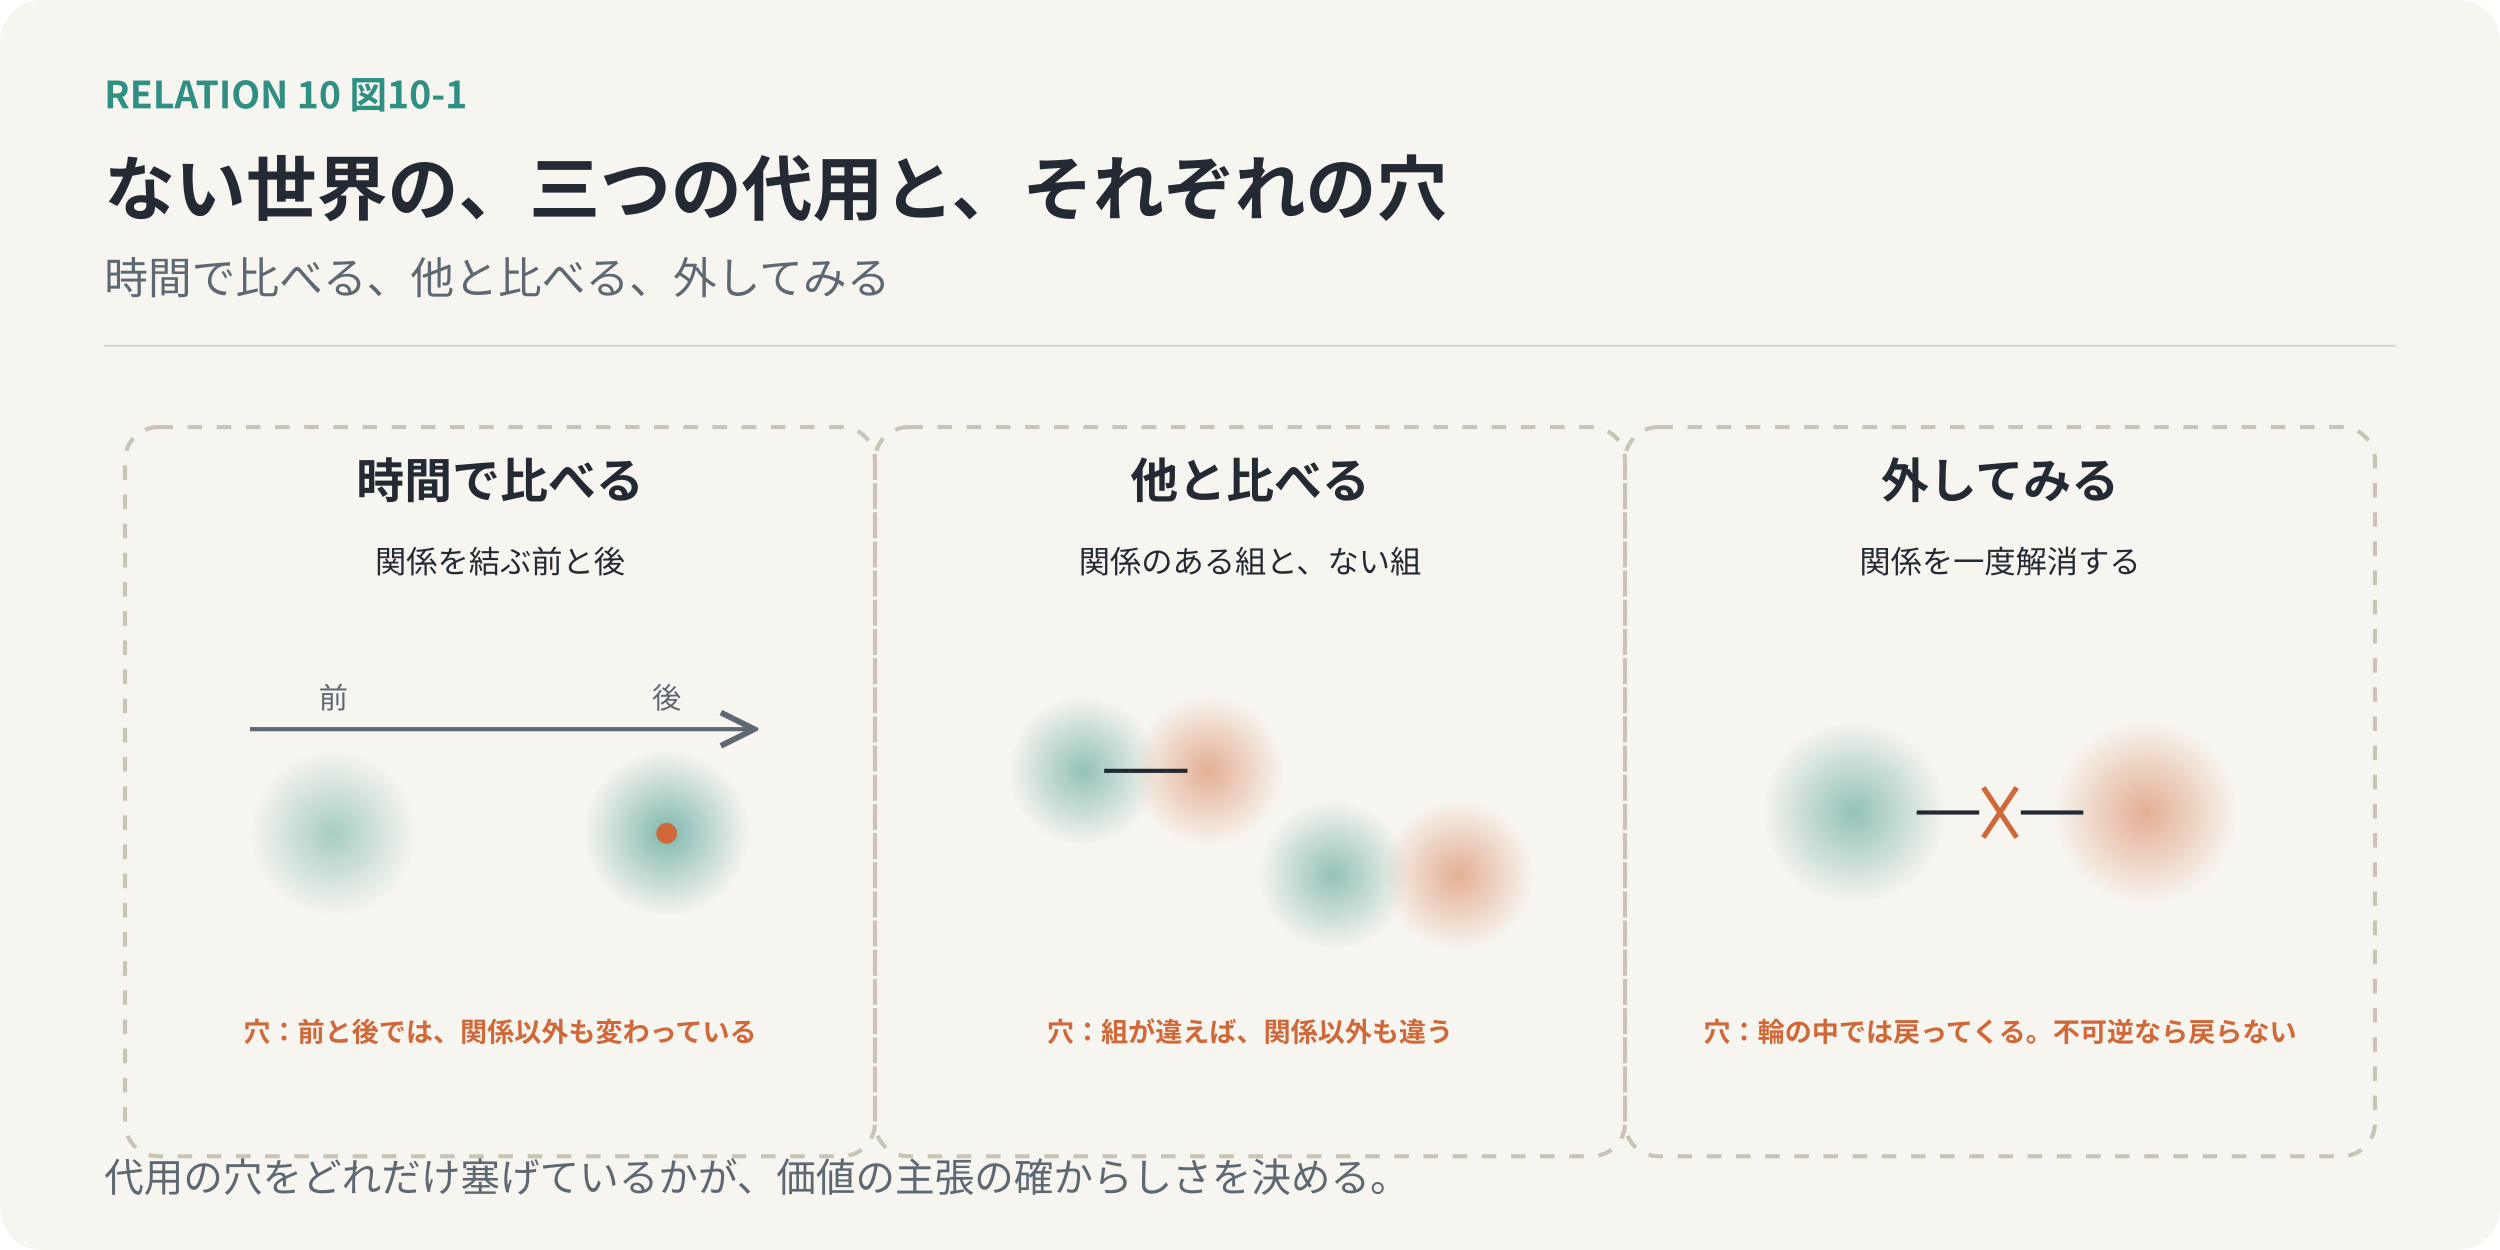
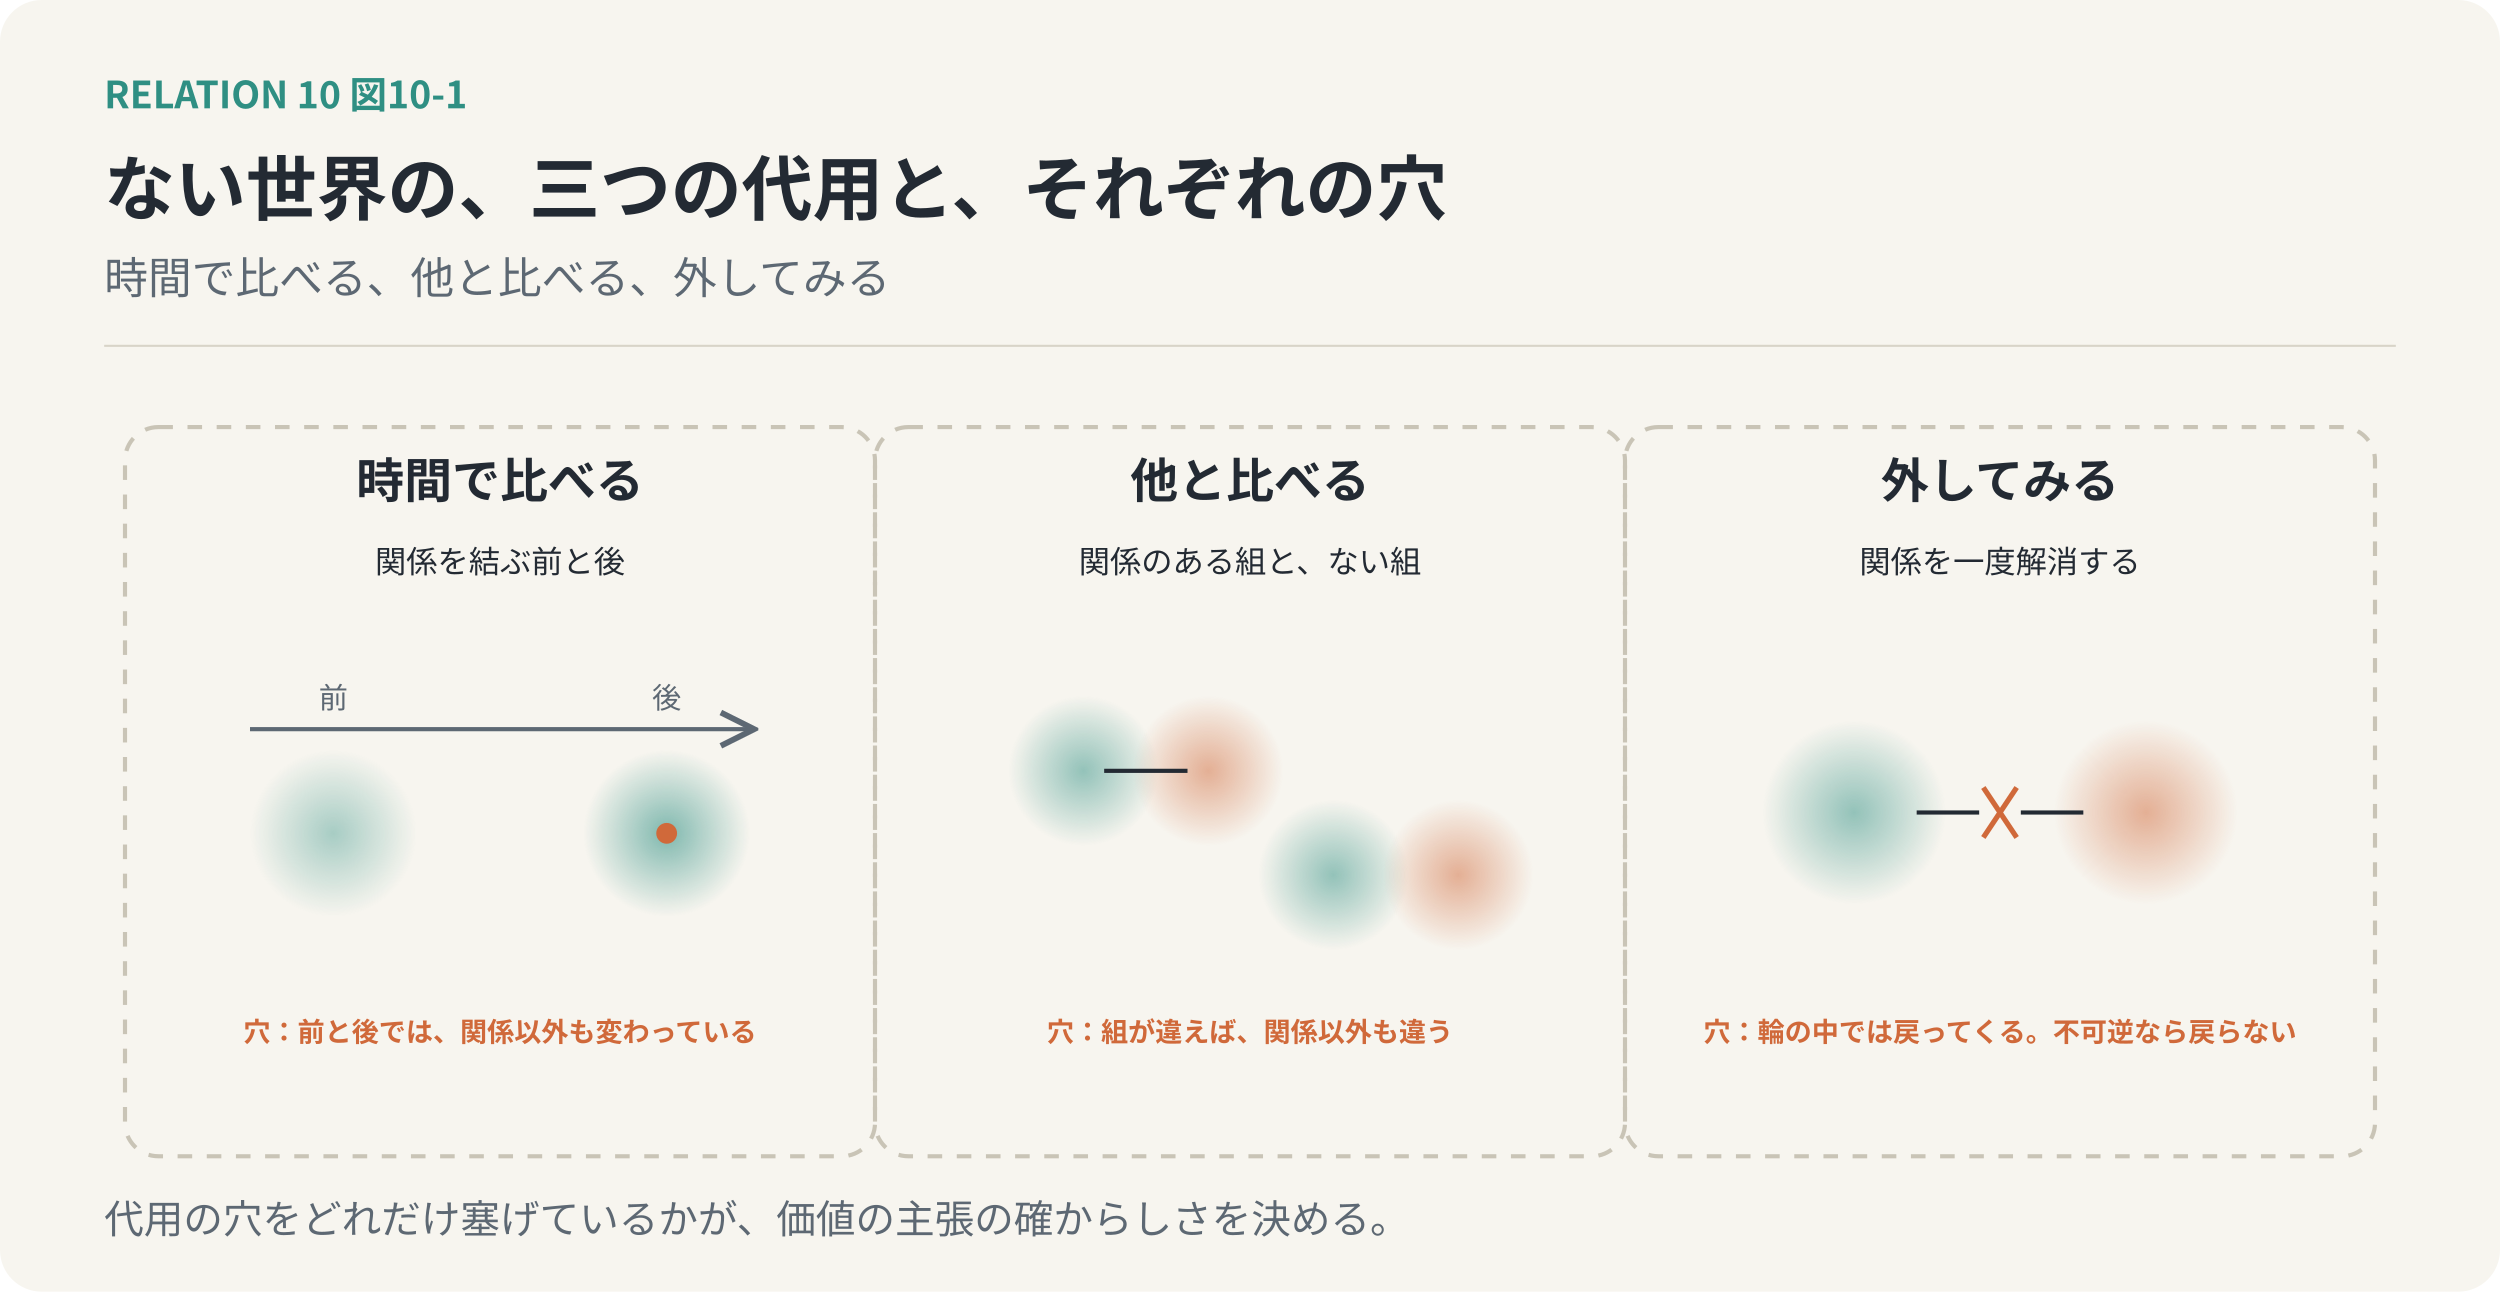
- <svg xmlns="http://www.w3.org/2000/svg" width="1200" height="600" viewBox="0 0 1200 600" role="img" aria-labelledby="title desc">
+ <svg xmlns="http://www.w3.org/2000/svg" width="1200" height="620" viewBox="0 0 1200 620" role="img" aria-labelledby="title desc">
  <defs>
    <marker id="arrow" markerWidth="10" markerHeight="10" refX="8" refY="5" orient="auto-start-reverse">
      <path d="M1,1 L9,5 L1,9" fill="none" stroke="#5d6873" stroke-width="1.4" />
    </marker>
    <radialGradient id="grel101-1">
      <stop offset="0" stop-color="#2f8f83" stop-opacity="0.4" />
      <stop offset="0.55" stop-color="#2f8f83" stop-opacity="0.18" />
      <stop offset="1" stop-color="#2f8f83" stop-opacity="0" />
    </radialGradient>
    <radialGradient id="grel101-2">
      <stop offset="0" stop-color="#2f8f83" stop-opacity="0.6" />
      <stop offset="0.55" stop-color="#2f8f83" stop-opacity="0.27" />
      <stop offset="1" stop-color="#2f8f83" stop-opacity="0" />
    </radialGradient>
    <radialGradient id="grel101-3">
      <stop offset="0" stop-color="#2f8f83" stop-opacity="0.5" />
      <stop offset="0.55" stop-color="#2f8f83" stop-opacity="0.23" />
      <stop offset="1" stop-color="#2f8f83" stop-opacity="0" />
    </radialGradient>
    <radialGradient id="grel101-4">
      <stop offset="0" stop-color="#d0693a" stop-opacity="0.5" />
      <stop offset="0.55" stop-color="#d0693a" stop-opacity="0.23" />
      <stop offset="1" stop-color="#d0693a" stop-opacity="0" />
    </radialGradient>
    <radialGradient id="grel101-5">
      <stop offset="0" stop-color="#2f8f83" stop-opacity="0.5" />
      <stop offset="0.55" stop-color="#2f8f83" stop-opacity="0.23" />
      <stop offset="1" stop-color="#2f8f83" stop-opacity="0" />
    </radialGradient>
    <radialGradient id="grel101-6">
      <stop offset="0" stop-color="#d0693a" stop-opacity="0.5" />
      <stop offset="0.55" stop-color="#d0693a" stop-opacity="0.23" />
      <stop offset="1" stop-color="#d0693a" stop-opacity="0" />
    </radialGradient>
    <radialGradient id="grel101-7">
      <stop offset="0" stop-color="#2f8f83" stop-opacity="0.5" />
      <stop offset="0.55" stop-color="#2f8f83" stop-opacity="0.23" />
      <stop offset="1" stop-color="#2f8f83" stop-opacity="0" />
    </radialGradient>
    <radialGradient id="grel101-8">
      <stop offset="0" stop-color="#d0693a" stop-opacity="0.5" />
      <stop offset="0.55" stop-color="#d0693a" stop-opacity="0.23" />
      <stop offset="1" stop-color="#d0693a" stop-opacity="0" />
    </radialGradient>
  </defs>
-   <rect width="1200" height="600" rx="20" fill="#f7f5ef" />
+   <rect width="1200" height="620" rx="20" fill="#f7f5ef" />
  <g font-family="system-ui, -apple-system, &quot;Hiragino Kaku Gothic ProN&quot;, &quot;Noto Sans CJK JP&quot;, Meiryo, sans-serif">
    <text x="50.0" y="52.0" fill="#2f8f83" font-size="18" text-anchor="start" font-weight="700">RELATION     10     図10-1</text>
    <text x="50.0" y="103.0" fill="#232a33" font-size="34" text-anchor="start" font-weight="700">ない世界の、三つの代用と、それぞれの穴</text>
    <text x="50.0" y="141.0" fill="#5d6873" font-size="21" text-anchor="start" font-weight="400">時間で比べる、他と比べる、外してみる</text>
    <line x1="50.0" y1="166.0" x2="1150.0" y2="166.0" stroke="#d8d4c8" stroke-width="1" />
    <rect x="60" y="205" width="360" height="350" rx="16" fill="none" stroke="#c9c4b6" stroke-width="2" stroke-dasharray="7 7" />
    <text x="240.0" y="239.0" fill="#232a33" font-size="23" text-anchor="middle" font-weight="700">時間で比べる</text>
    <text x="240.0" y="275.0" fill="#232a33" font-size="15" text-anchor="middle" font-weight="400">関係を結ぶ前と後</text>
    <line x1="120.0" y1="350.0" x2="360.0" y2="350.0" stroke="#5d6873" stroke-width="2" marker-end="url(#arrow)" />
    <text x="160.0" y="340.0" fill="#5d6873" font-size="14" text-anchor="middle" font-weight="400">前</text>
    <text x="320.0" y="340.0" fill="#5d6873" font-size="14" text-anchor="middle" font-weight="400">後</text>
    <circle cx="160.0" cy="400.0" r="40" fill="url(#grel101-1)" />
    <circle cx="320.0" cy="400.0" r="40" fill="url(#grel101-2)" />
    <circle cx="320.0" cy="400.0" r="5" fill="#d0693a" />
    <text x="240.0" y="500.0" fill="#d0693a" font-size="13" text-anchor="middle" font-weight="700">穴：前と後では、関係以外も変わっている</text>
    <rect x="420" y="205" width="360" height="350" rx="16" fill="none" stroke="#c9c4b6" stroke-width="2" stroke-dasharray="7 7" />
    <text x="600.0" y="239.0" fill="#232a33" font-size="23" text-anchor="middle" font-weight="700">他と比べる</text>
    <text x="600.0" y="275.0" fill="#232a33" font-size="15" text-anchor="middle" font-weight="400">関係のある組と、ない組</text>
    <circle cx="520.0" cy="370.0" r="36" fill="url(#grel101-3)" />
    <circle cx="580.0" cy="370.0" r="36" fill="url(#grel101-4)" />
    <line x1="530.0" y1="370.0" x2="570.0" y2="370.0" stroke="#232a33" stroke-width="2" />
    <circle cx="640.0" cy="420.0" r="36" fill="url(#grel101-5)" />
    <circle cx="700.0" cy="420.0" r="36" fill="url(#grel101-6)" />
    <text x="600.0" y="500.0" fill="#d0693a" font-size="13" text-anchor="middle" font-weight="700">穴：組が違えば、関係以外も違う</text>
    <rect x="780" y="205" width="360" height="350" rx="16" fill="none" stroke="#c9c4b6" stroke-width="2" stroke-dasharray="7 7" />
    <text x="960.0" y="239.0" fill="#232a33" font-size="23" text-anchor="middle" font-weight="700">外してみる</text>
    <text x="960.0" y="275.0" fill="#232a33" font-size="15" text-anchor="middle" font-weight="400">関係を一度解消する</text>
    <circle cx="890.0" cy="390.0" r="44" fill="url(#grel101-7)" />
    <circle cx="1030.0" cy="390.0" r="44" fill="url(#grel101-8)" />
    <line x1="920.0" y1="390.0" x2="950.0" y2="390.0" stroke="#232a33" stroke-width="2" />
    <line x1="970.0" y1="390.0" x2="1000.0" y2="390.0" stroke="#232a33" stroke-width="2" />
    <line x1="952.0" y1="378.0" x2="968.0" y2="402.0" stroke="#d0693a" stroke-width="2.5" />
    <line x1="968.0" y1="378.0" x2="952.0" y2="402.0" stroke="#d0693a" stroke-width="2.5" />
    <text x="960.0" y="500.0" fill="#d0693a" font-size="13" text-anchor="middle" font-weight="700">穴：輪の中では戻ってくる。不可逆なら戻らない</text>
-     <text x="50.0" y="572.0" fill="#5d6873" font-size="19" text-anchor="start" font-weight="400">代用の穴をどれだけ塞げているかが、価値の主張の確からしさを決める。</text>
+     <text x="50.0" y="592.0" fill="#5d6873" font-size="19" text-anchor="start" font-weight="400">代用の穴をどれだけ塞げているかが、価値の主張の確からしさを決める。</text>
  </g>
</svg>
